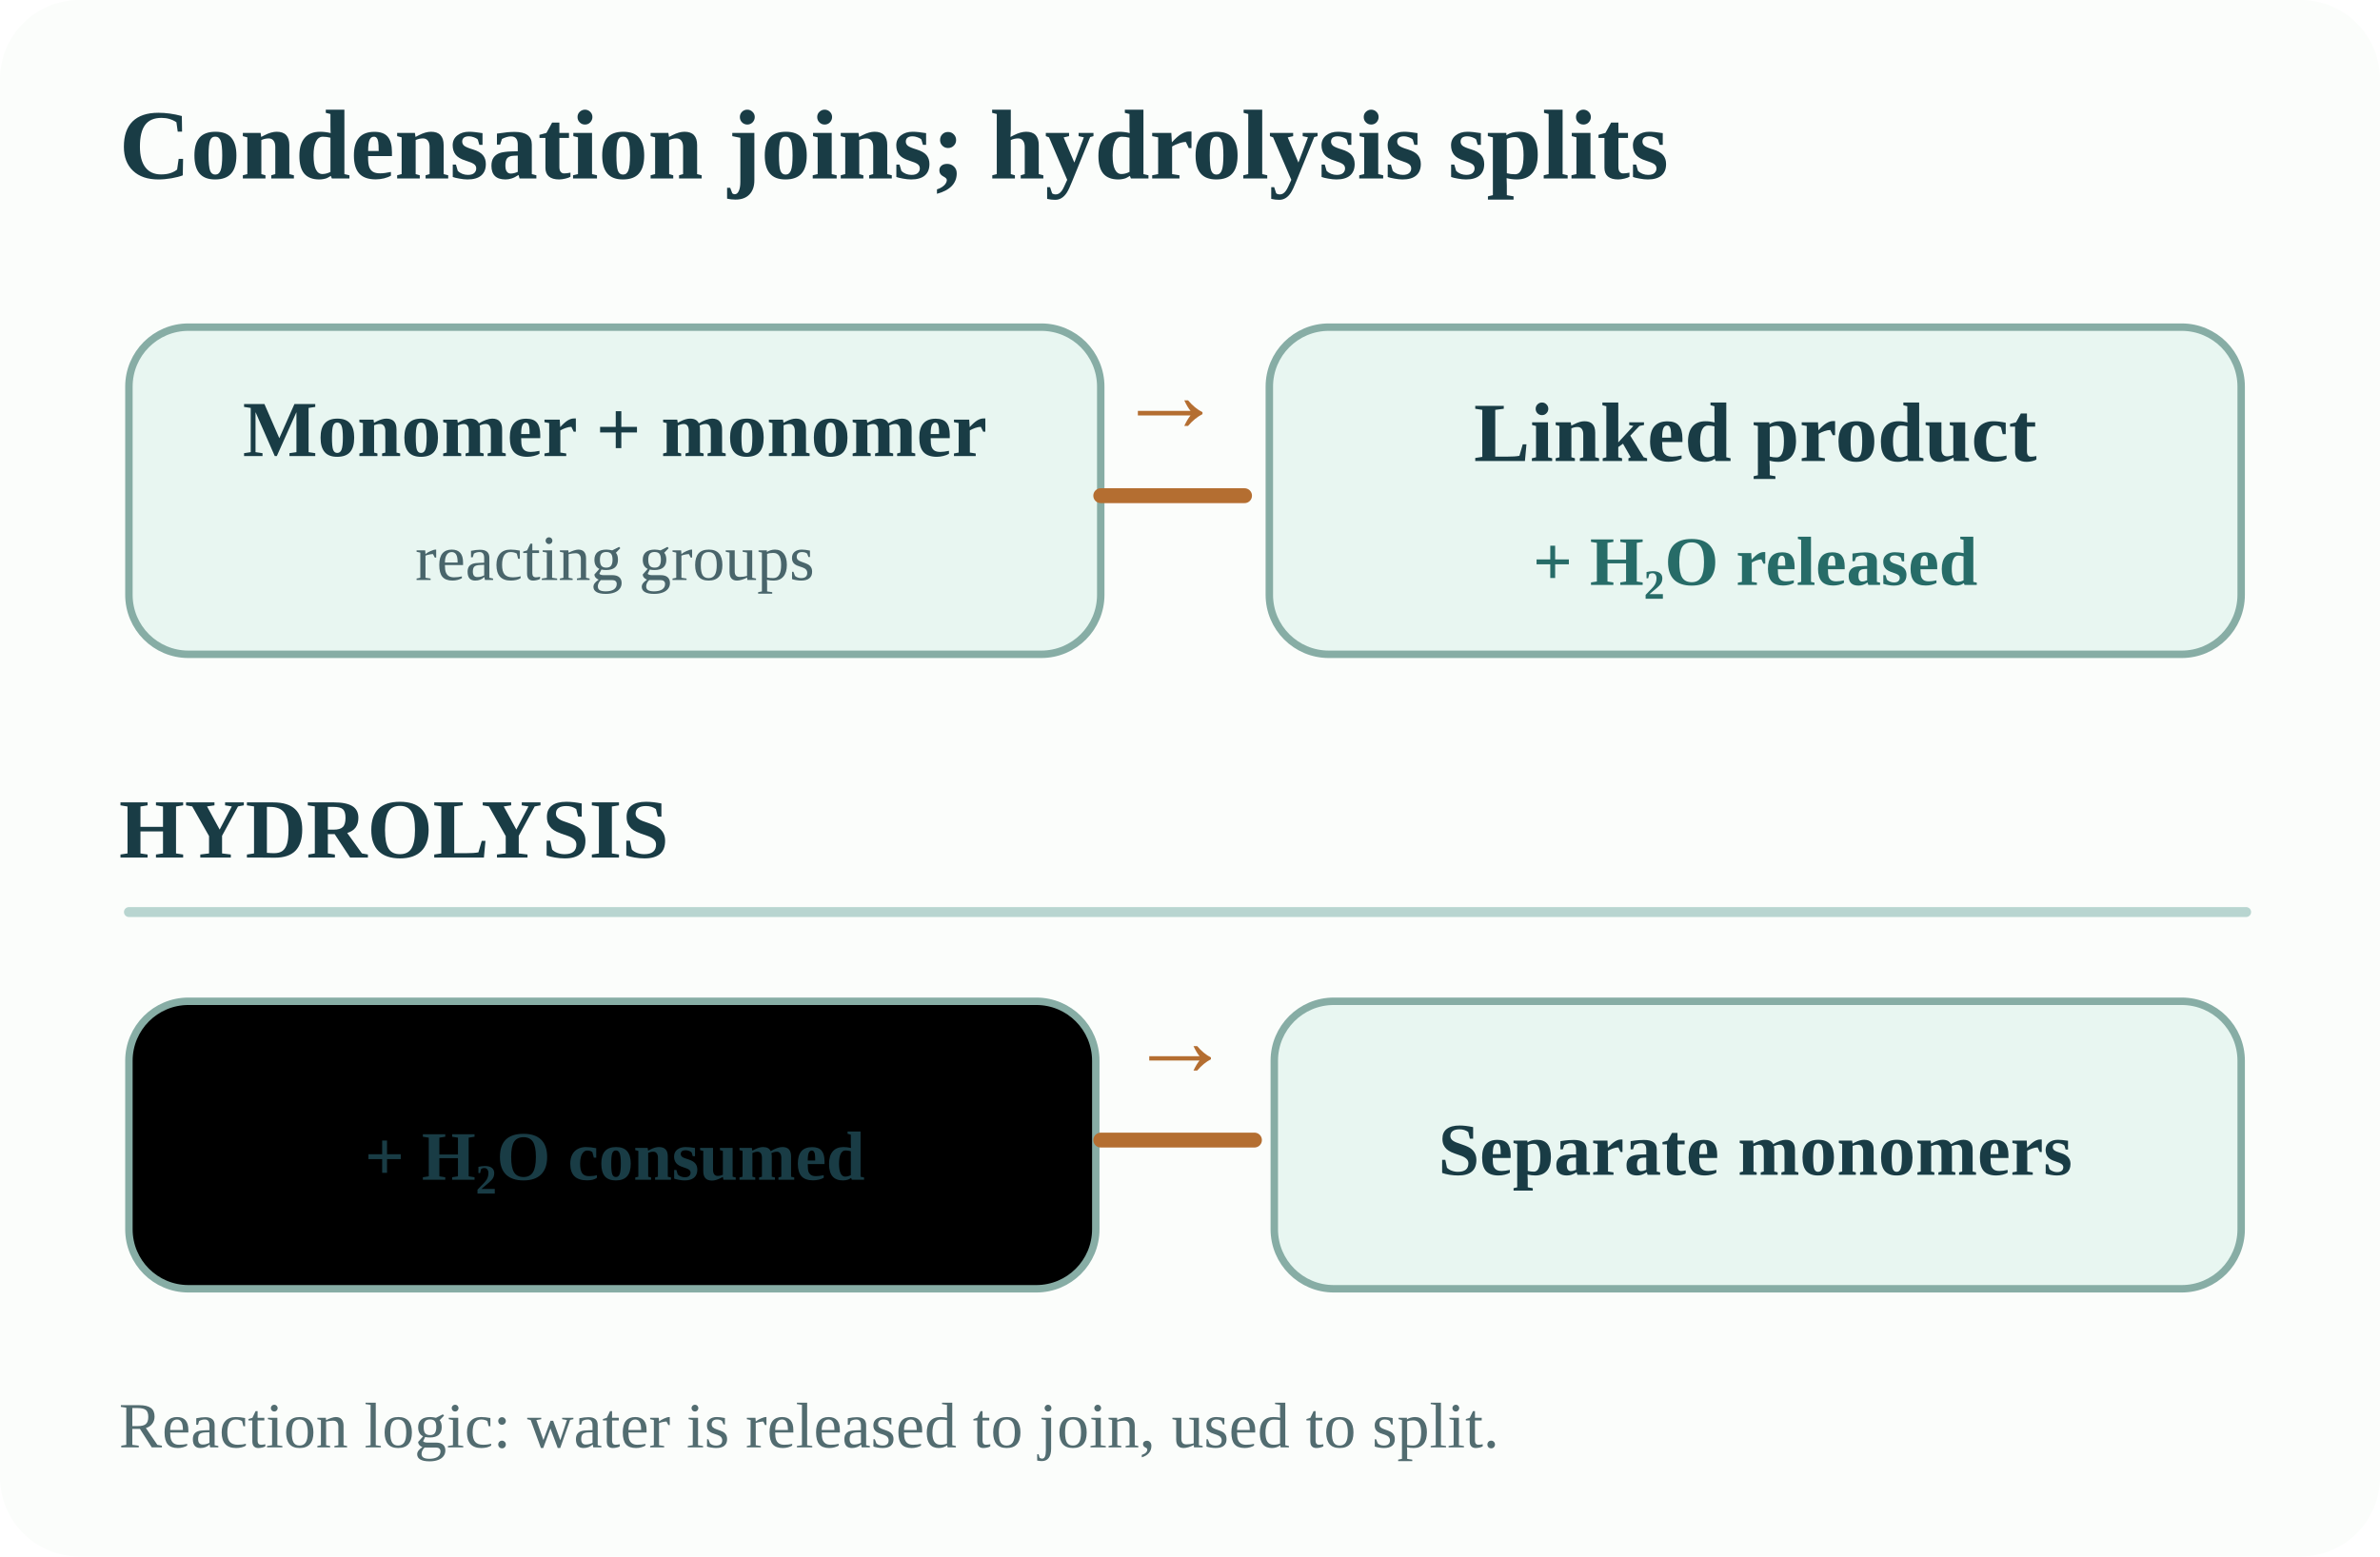
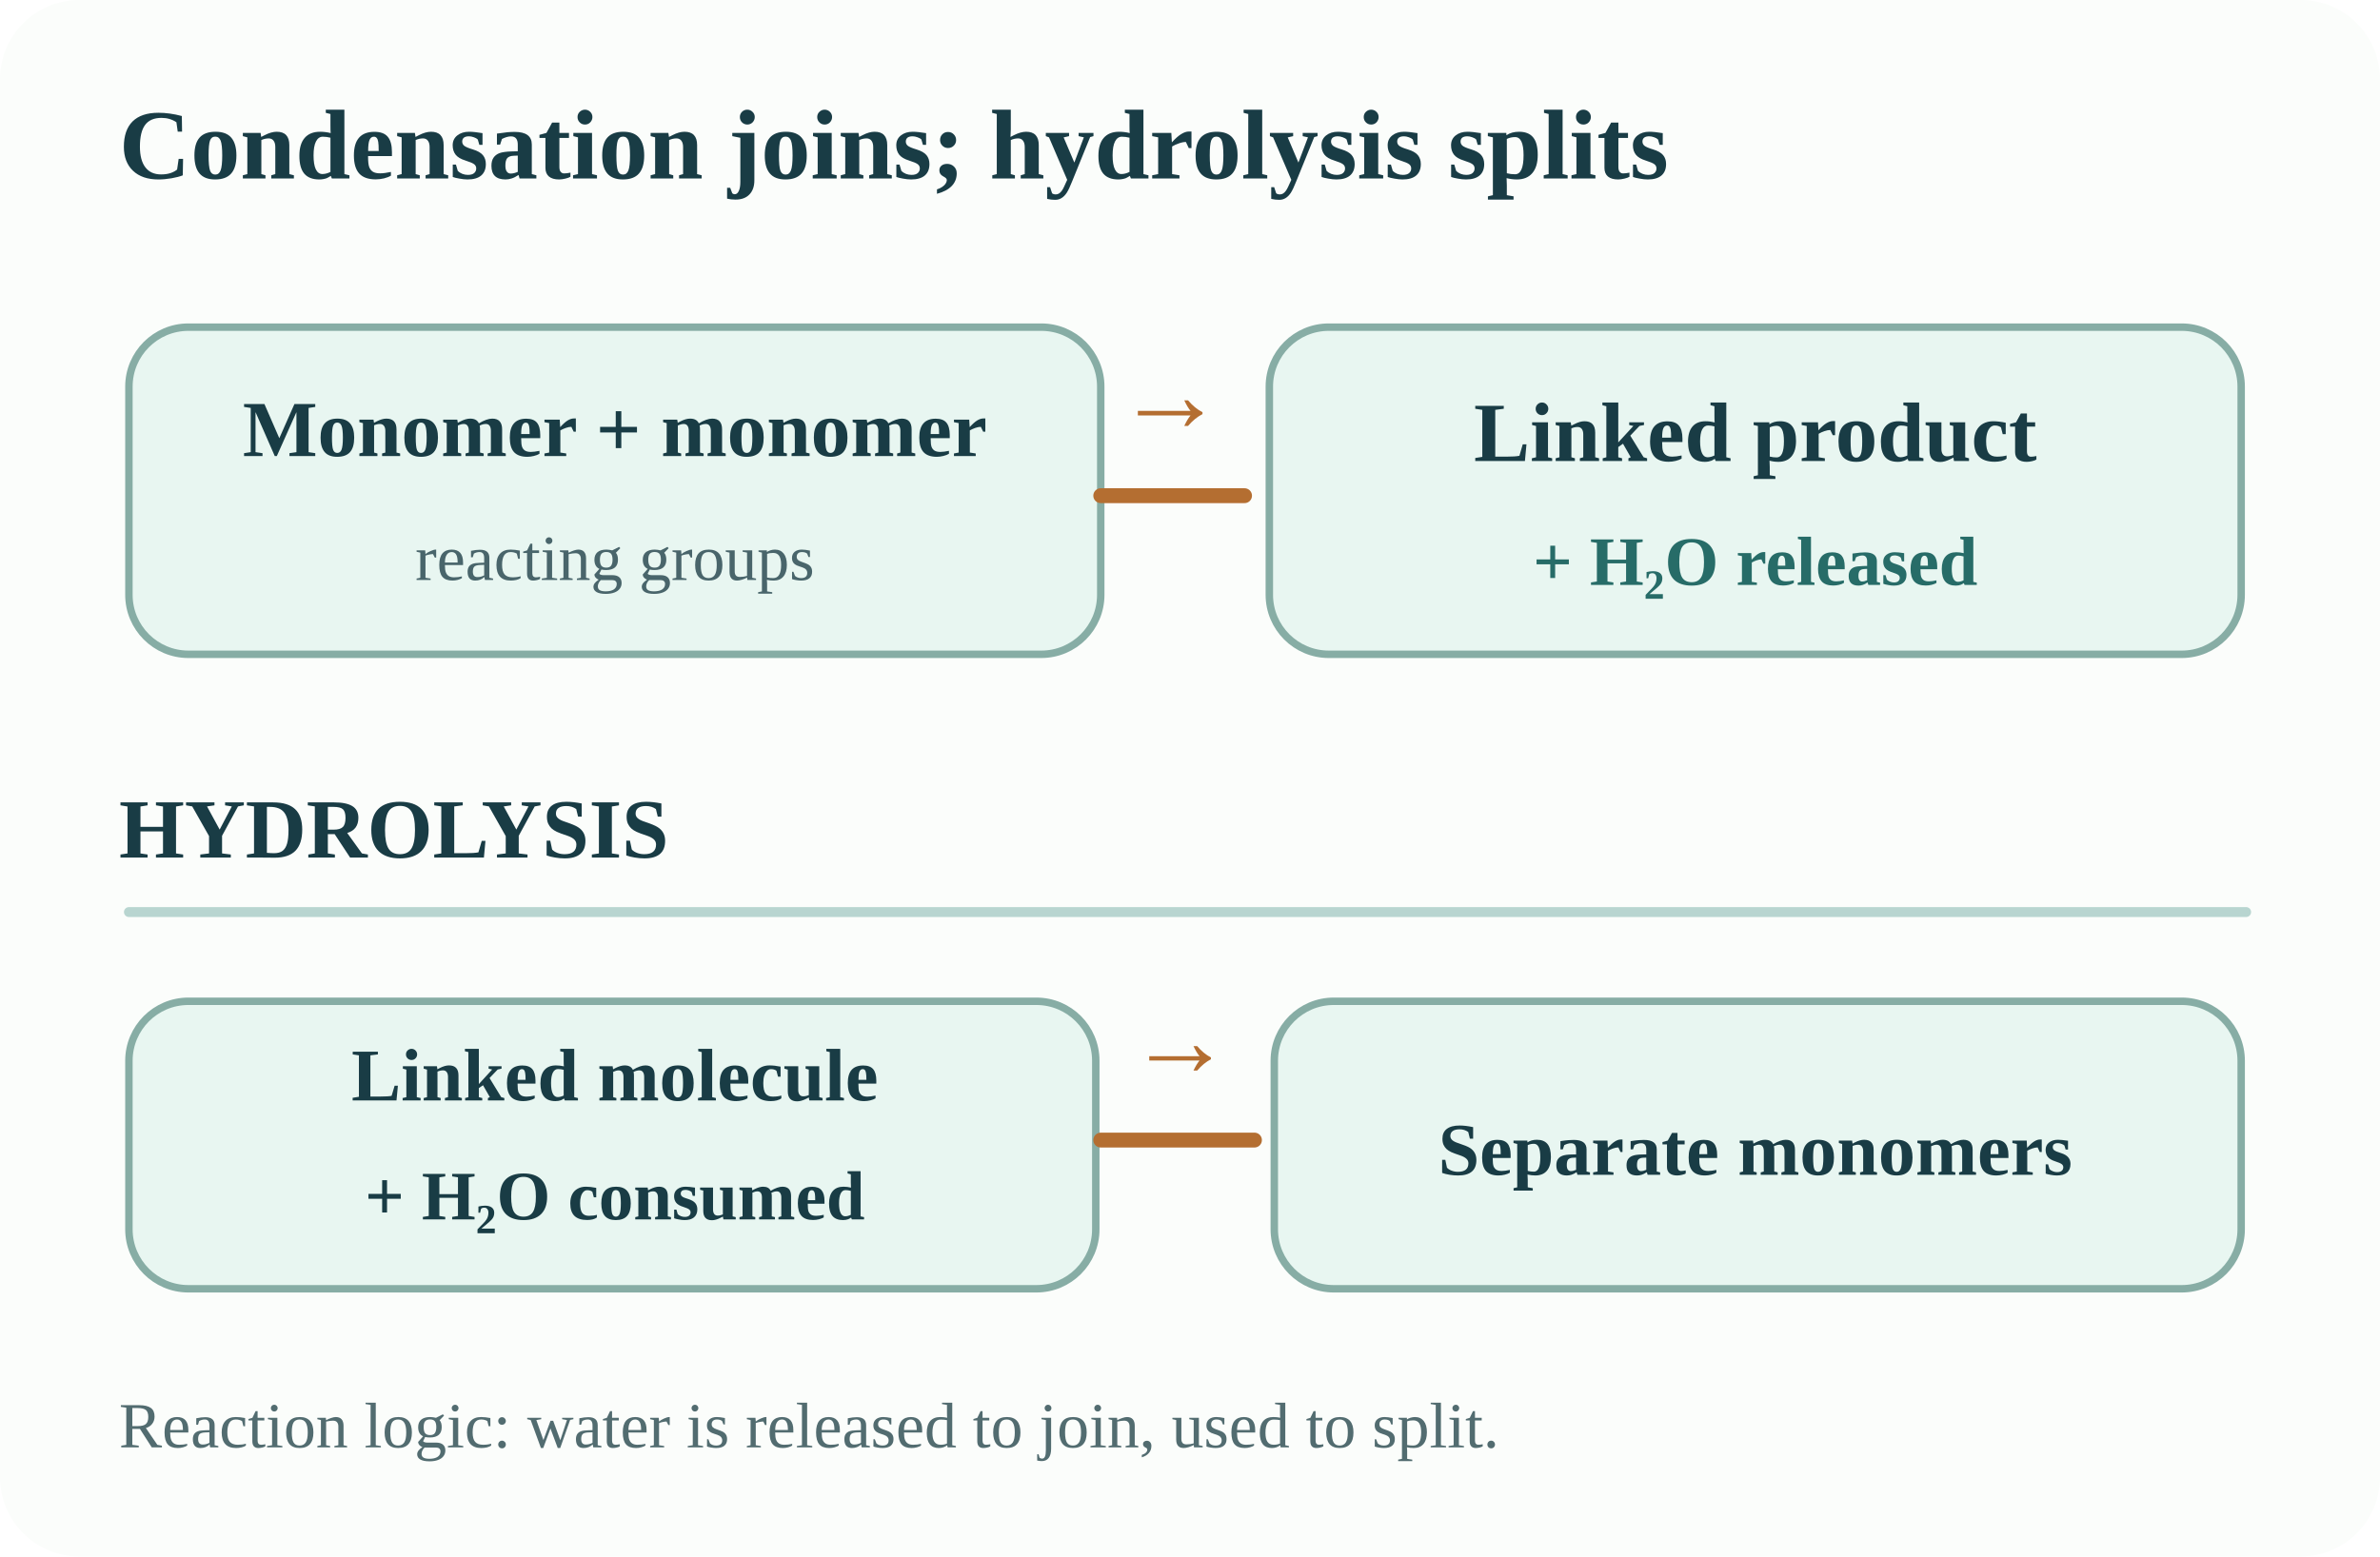
<svg xmlns="http://www.w3.org/2000/svg" role="img" aria-labelledby="figTitle figDesc" viewBox="0 0 480 314" width="480" height="314">
  <rect width="100%" height="100%" rx="16" fill="#fbfdfb" />
  <text x="24" y="36" font-size="20" font-weight="700" text-anchor="start" fill="#193c45">Condensation joins; hydrolysis splits</text>
  <rect x="26" y="66" width="196" height="66" rx="12" fill="#e8f6f1" stroke="#87ada5" stroke-width="1.5" />
  <text x="124" y="92" font-size="16" font-weight="700" text-anchor="middle" fill="#193c45">Monomer + monomer</text>
  <text x="124" y="117" font-size="13" font-weight="500" text-anchor="middle" fill="#49656b">reacting groups</text>
  <rect x="256" y="66" width="196" height="66" rx="12" fill="#e8f6f1" stroke="#87ada5" stroke-width="1.5" />
  <text x="354" y="93" font-size="17" font-weight="700" text-anchor="middle" fill="#193c45">Linked product</text>
  <text x="354" y="118" font-size="14" font-weight="600" text-anchor="middle" fill="#276c68">+ H₂O released</text>
  <line x1="222" y1="100" x2="251" y2="100" stroke="#b46e31" stroke-width="3" stroke-linecap="round" />
  <text x="236" y="87" font-size="22" font-weight="700" text-anchor="middle" fill="#b46e31">→</text>
  <text x="24" y="173" font-size="17" font-weight="700" text-anchor="start" fill="#193c45">HYDROLYSIS</text>
  <line x1="26" y1="184" x2="453" y2="184" stroke="#b8d5d0" stroke-width="2" stroke-linecap="round" />
-   <rect x="26" y="202" width="195" height="58" rx="12" fill="Linked molecule" stroke="#87ada5" stroke-width="1.5" />
+   <rect x="26" y="202" width="195" height="58" rx="12" fill="#e8f6f1" stroke="#87ada5" stroke-width="1.5" />
  <rect x="257" y="202" width="195" height="58" rx="12" fill="#e8f6f1" stroke="#87ada5" stroke-width="1.5" />
-   <text x="124" y="238" font-size="14" font-weight="600" text-anchor="middle" fill="#193c45">+ H₂O consumed</text>
+   <text x="124" y="222" font-size="15" font-weight="700" text-anchor="middle" fill="#193c45">Linked molecule</text>
+   <text x="124" y="246" font-size="14" font-weight="600" text-anchor="middle" fill="#193c45">+ H₂O consumed</text>
  <text x="354" y="237" font-size="15" font-weight="700" text-anchor="middle" fill="#193c45">Separate monomers</text>
  <line x1="222" y1="230" x2="253" y2="230" stroke="#b46e31" stroke-width="3" stroke-linecap="round" />
  <text x="238" y="217" font-size="21" font-weight="700" text-anchor="middle" fill="#b46e31">→</text>
  <text x="24" y="292" font-size="13" font-weight="500" text-anchor="start" fill="#526c70">Reaction logic: water is released to join, used to split.</text>
</svg>
